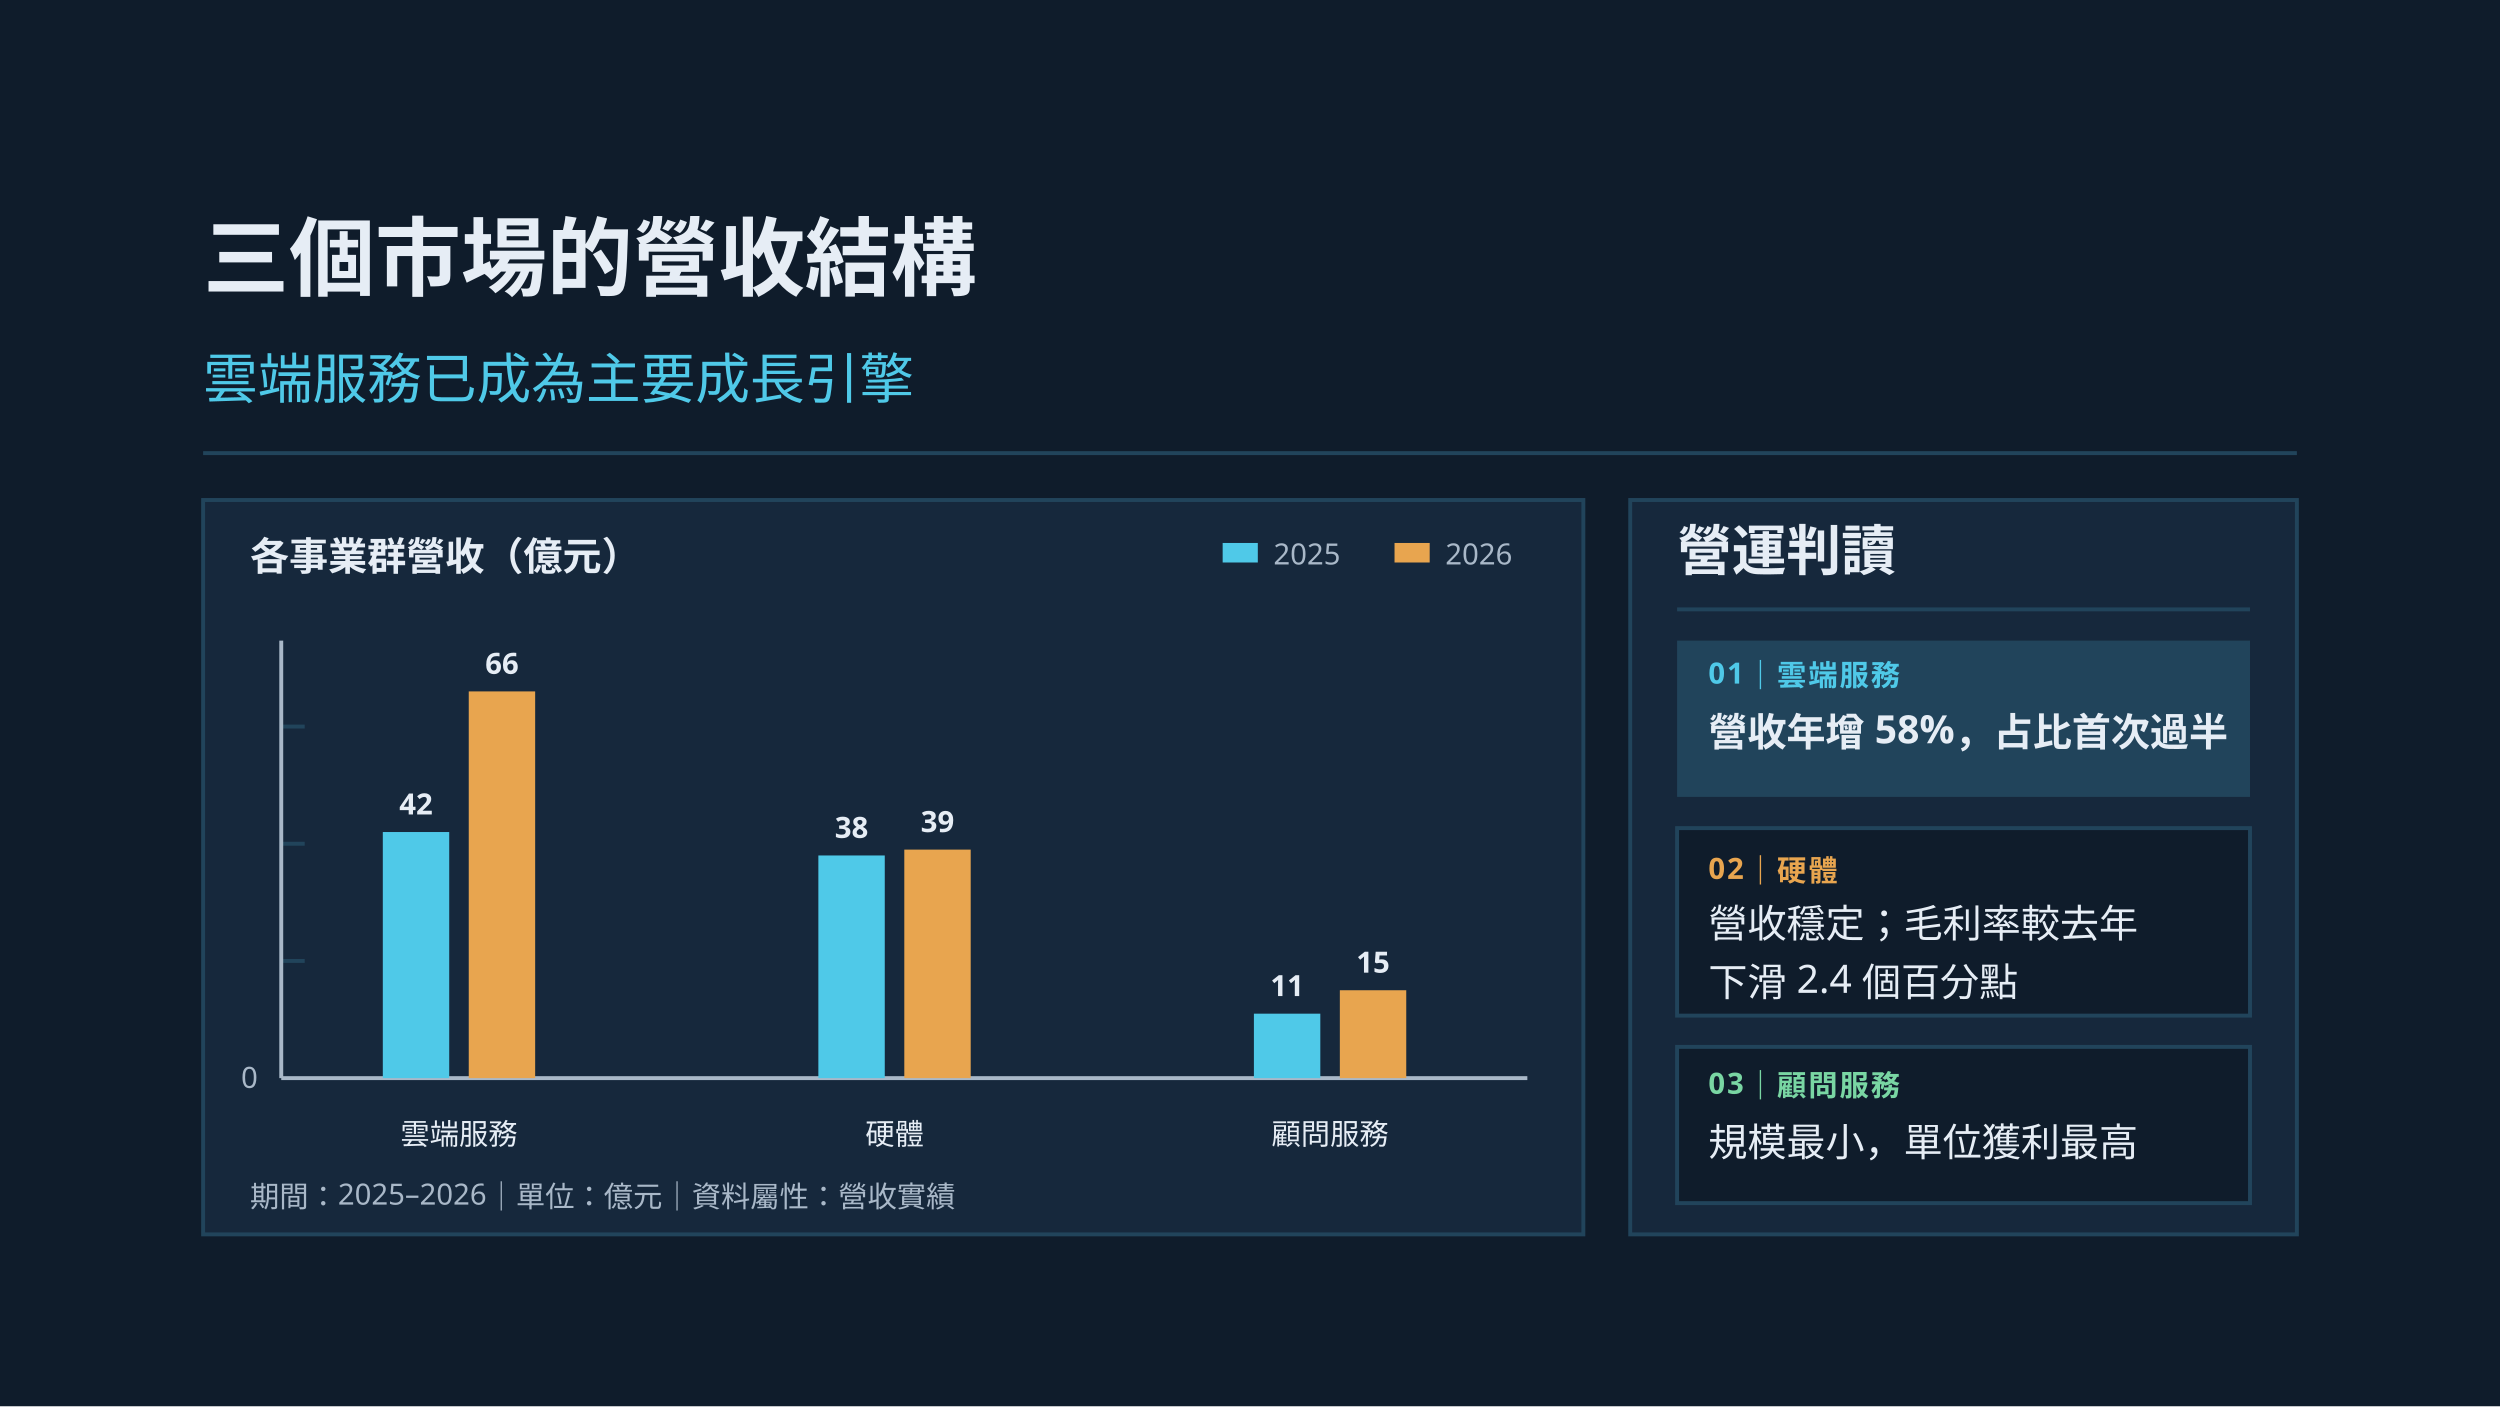
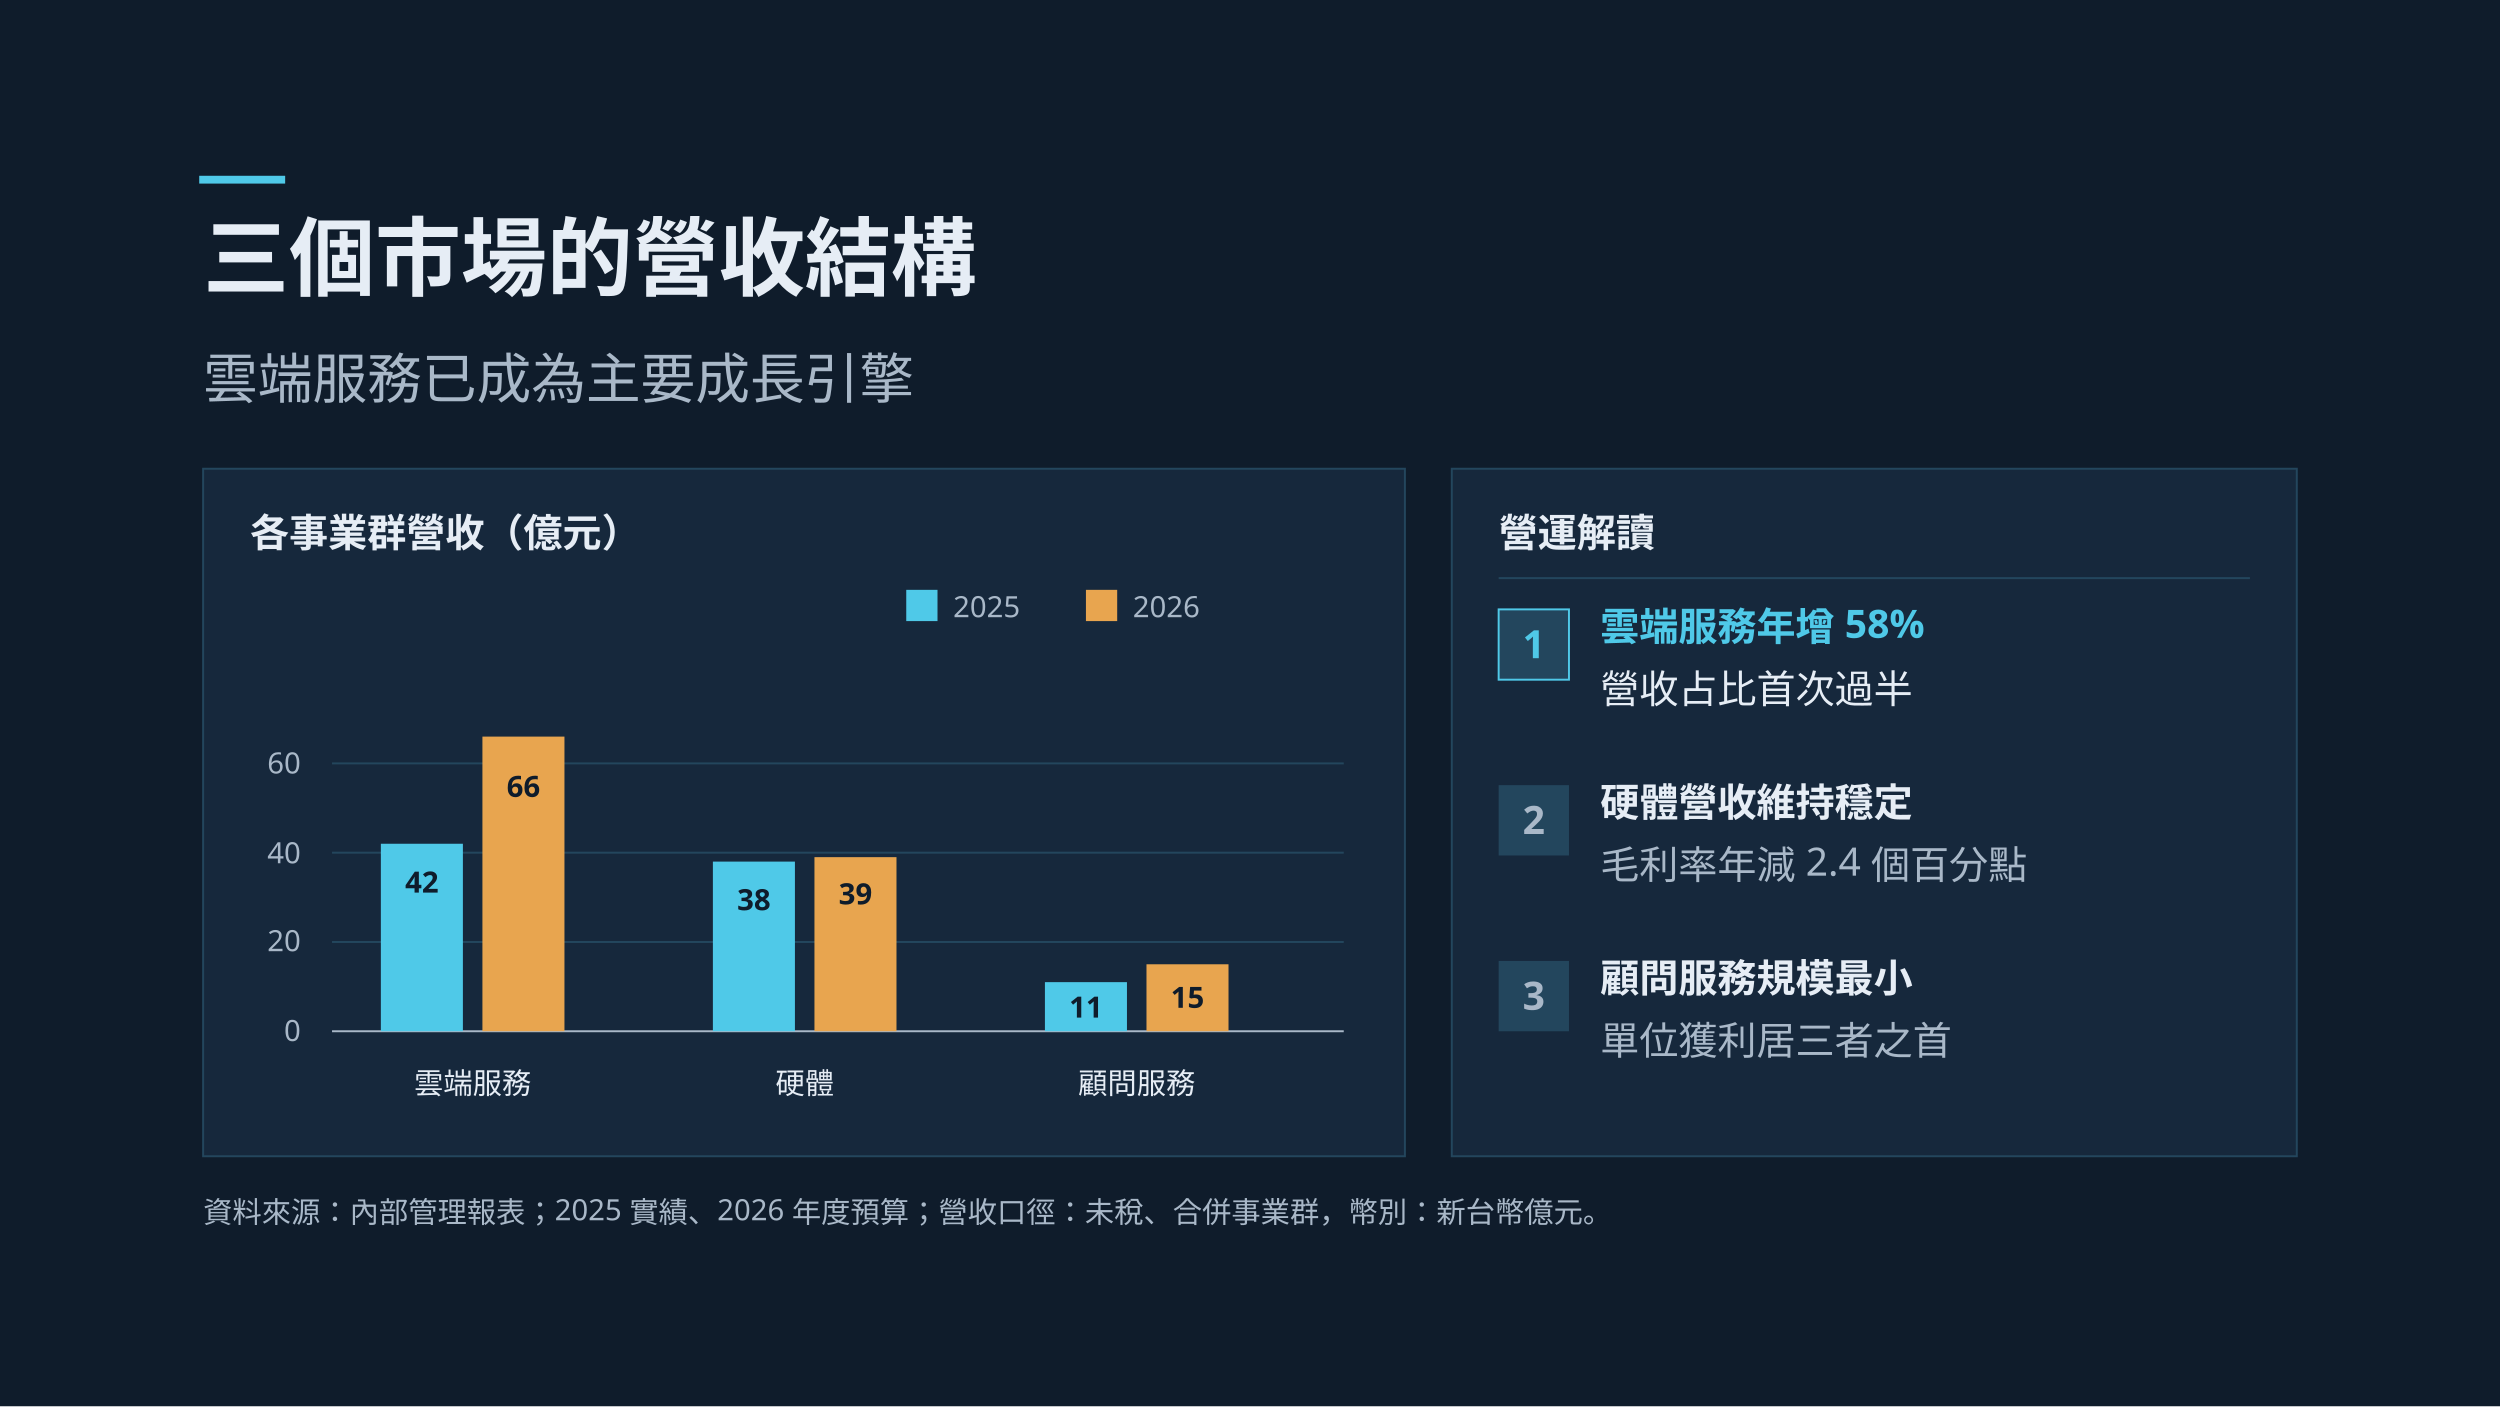
<svg xmlns="http://www.w3.org/2000/svg" viewBox="0 0 1280 720" data-pptx-page-role="content">
  <rect id="page-background" data-pptx-role="background" x="0" y="0" width="1280" height="720" fill="#0F1C2B" />
-   <g id="page-header" data-pptx-bounds="104 104 1072 130">
+   <g id="page-title" data-pptx-bounds="104 88 1072 80">
+     <line x1="104" y1="92" x2="144" y2="92" stroke="#4FC9E8" stroke-width="4" stroke-linecap="square" />
    <text x="104" y="148" fill="#E6EDF5" font-family="'Noto Sans TC', 'PingFang TC', 'Microsoft JhengHei', 'Hiragino Sans', system-ui, sans-serif" font-size="44" font-weight="700">三個市場的營收結構</text>
-     <text x="104" y="204" fill="#4FC9E8" font-family="'Noto Sans TC', 'PingFang TC', 'Microsoft JhengHei', 'Hiragino Sans', system-ui, sans-serif" font-size="28" font-weight="500">雲端服務已成為主要成長引擎</text>
-     <line x1="104" y1="232" x2="1176" y2="232" stroke="#21445B" stroke-width="2" />
  </g>
-   <g id="business-revenue-chart" data-pptx-bounds="104 256 706.67 376" data-pptx-replace-with="chart">
-     <rect x="104" y="256" width="706.67" height="376" fill="#16283C" stroke="#21445B" stroke-width="2" />
-     <text x="128" y="292" fill="#E6EDF5" font-family="'Noto Sans TC', 'PingFang TC', 'Microsoft JhengHei', 'Hiragino Sans', system-ui, sans-serif" font-size="20" font-weight="700">各事業群營收（億元）</text>
-     <rect x="626" y="278" width="18" height="10" fill="#4FC9E8" />
-     <text x="652" y="289" fill="#A9B8C8" font-family="'Noto Sans TC', 'PingFang TC', 'Microsoft JhengHei', 'Hiragino Sans', system-ui, sans-serif" font-size="15">2025</text>
-     <rect x="714" y="278" width="18" height="10" fill="#E8A54F" />
-     <text x="740" y="289" fill="#A9B8C8" font-family="'Noto Sans TC', 'PingFang TC', 'Microsoft JhengHei', 'Hiragino Sans', system-ui, sans-serif" font-size="15">2026</text>
-     <line x1="144" y1="552" x2="782" y2="552" stroke="#A9B8C8" stroke-width="2" />
-     <line x1="144" y1="372" x2="156" y2="372" stroke="#21445B" stroke-width="2" />
-     <line x1="144" y1="432" x2="156" y2="432" stroke="#21445B" stroke-width="2" />
-     <line x1="144" y1="492" x2="156" y2="492" stroke="#21445B" stroke-width="2" />
-     <line x1="144" y1="328" x2="144" y2="552" stroke="#A9B8C8" stroke-width="2" />
-     <text x="132" y="557" fill="#A9B8C8" font-family="'Noto Sans TC', 'PingFang TC', 'Microsoft JhengHei', 'Hiragino Sans', system-ui, sans-serif" font-size="15" text-anchor="end">0</text>
-     <rect x="196" y="426" width="34" height="126" fill="#4FC9E8" />
-     <rect x="240" y="354" width="34" height="198" fill="#E8A54F" />
-     <text x="213" y="417" fill="#E6EDF5" font-family="'Noto Sans TC', 'PingFang TC', 'Microsoft JhengHei', 'Hiragino Sans', system-ui, sans-serif" font-size="15" font-weight="700" text-anchor="middle">42</text>
-     <text x="257" y="345" fill="#E6EDF5" font-family="'Noto Sans TC', 'PingFang TC', 'Microsoft JhengHei', 'Hiragino Sans', system-ui, sans-serif" font-size="15" font-weight="700" text-anchor="middle">66</text>
-     <rect x="419" y="438" width="34" height="114" fill="#4FC9E8" />
-     <rect x="463" y="435" width="34" height="117" fill="#E8A54F" />
-     <text x="436" y="429" fill="#E6EDF5" font-family="'Noto Sans TC', 'PingFang TC', 'Microsoft JhengHei', 'Hiragino Sans', system-ui, sans-serif" font-size="15" font-weight="700" text-anchor="middle">38</text>
-     <text x="480" y="426" fill="#E6EDF5" font-family="'Noto Sans TC', 'PingFang TC', 'Microsoft JhengHei', 'Hiragino Sans', system-ui, sans-serif" font-size="15" font-weight="700" text-anchor="middle">39</text>
-     <rect x="642" y="519" width="34" height="33" fill="#4FC9E8" />
-     <rect x="686" y="507" width="34" height="45" fill="#E8A54F" />
-     <text x="659" y="510" fill="#E6EDF5" font-family="'Noto Sans TC', 'PingFang TC', 'Microsoft JhengHei', 'Hiragino Sans', system-ui, sans-serif" font-size="15" font-weight="700" text-anchor="middle">11</text>
-     <text x="703" y="498" fill="#E6EDF5" font-family="'Noto Sans TC', 'PingFang TC', 'Microsoft JhengHei', 'Hiragino Sans', system-ui, sans-serif" font-size="15" font-weight="700" text-anchor="middle">15</text>
-     <text x="235" y="586" fill="#E6EDF5" font-family="'Noto Sans TC', 'PingFang TC', 'Microsoft JhengHei', 'Hiragino Sans', system-ui, sans-serif" font-size="15" text-anchor="middle">雲端服務</text>
-     <text x="458" y="586" fill="#E6EDF5" font-family="'Noto Sans TC', 'PingFang TC', 'Microsoft JhengHei', 'Hiragino Sans', system-ui, sans-serif" font-size="15" text-anchor="middle">硬體</text>
-     <text x="681" y="586" fill="#E6EDF5" font-family="'Noto Sans TC', 'PingFang TC', 'Microsoft JhengHei', 'Hiragino Sans', system-ui, sans-serif" font-size="15" text-anchor="middle">顧問服務</text>
-     <text x="128" y="618" fill="#A9B8C8" font-family="'Noto Sans TC', 'PingFang TC', 'Microsoft JhengHei', 'Hiragino Sans', system-ui, sans-serif" font-size="15">期間：2025–2026｜單位：億元｜資料屬性：營收實績</text>
+   <g id="page-subtitle" data-pptx-bounds="104 176 1072 40">
+     <text x="104" y="204" fill="#A9B8C8" font-family="'Noto Sans TC', 'PingFang TC', 'Microsoft JhengHei', 'Hiragino Sans', system-ui, sans-serif" font-size="28" font-weight="400">雲端服務已成為主要成長引擎</text>
  </g>
-   <g id="operating-insights" data-pptx-bounds="834.67 256 341.33 376">
-     <rect x="834.67" y="256" width="341.33" height="376" fill="#16283C" stroke="#21445B" stroke-width="2" />
-     <text x="858.67" y="292" fill="#E6EDF5" font-family="'Noto Sans TC', 'PingFang TC', 'Microsoft JhengHei', 'Hiragino Sans', system-ui, sans-serif" font-size="28" font-weight="700">營運判讀</text>
-     <line x1="858.67" y1="312" x2="1152" y2="312" stroke="#21445B" stroke-width="2" />
-     <rect x="858.67" y="328" width="293.33" height="80" fill="#21445B" />
-     <text x="874.67" y="350" fill="#4FC9E8" font-family="'Noto Sans TC', 'PingFang TC', 'Microsoft JhengHei', 'Hiragino Sans', system-ui, sans-serif" font-size="15" font-weight="700" letter-spacing="1">01｜雲端服務</text>
-     <text x="874.67" y="382" fill="#E6EDF5" font-family="'Noto Sans TC', 'PingFang TC', 'Microsoft JhengHei', 'Hiragino Sans', system-ui, sans-serif" font-size="20" font-weight="700">營收年增 58%，占比首次過半</text>
-     <rect x="858.67" y="424" width="293.33" height="96" fill="#0F1C2B" stroke="#21445B" stroke-width="2" />
-     <text x="874.67" y="450" fill="#E8A54F" font-family="'Noto Sans TC', 'PingFang TC', 'Microsoft JhengHei', 'Hiragino Sans', system-ui, sans-serif" font-size="15" font-weight="700" letter-spacing="1">02｜硬體</text>
-     <text x="874.67" y="480" fill="#E6EDF5" font-family="'Noto Sans TC', 'PingFang TC', 'Microsoft JhengHei', 'Hiragino Sans', system-ui, sans-serif" font-size="20">營收穩定；毛利率較去年<tspan x="874.67" dy="30">下滑 2.4 個百分點</tspan>
+   <g id="revenue-chart" data-pptx-bounds="104 240 615.31 352" data-pptx-replace-with="chart">
+     <rect x="104" y="240" width="615.31" height="352" fill="#16283C" stroke="#23465D" stroke-width="1" />
+     <text x="128" y="280" fill="#E6EDF5" font-family="'Noto Sans TC', 'PingFang TC', 'Microsoft JhengHei', 'Hiragino Sans', system-ui, sans-serif" font-size="20" font-weight="700">各事業群營收（億元）</text>
+     <rect x="464" y="302" width="16" height="16" fill="#4FC9E8" />
+     <text x="488" y="316" fill="#A9B8C8" font-family="'Noto Sans TC', 'PingFang TC', 'Microsoft JhengHei', 'Hiragino Sans', system-ui, sans-serif" font-size="15" font-weight="400">2025</text>
+     <rect x="556" y="302" width="16" height="16" fill="#E8A54F" />
+     <text x="580" y="316" fill="#A9B8C8" font-family="'Noto Sans TC', 'PingFang TC', 'Microsoft JhengHei', 'Hiragino Sans', system-ui, sans-serif" font-size="15" font-weight="400">2026</text>
+     <line x1="170" y1="390.86" x2="688" y2="390.86" stroke="#23465D" stroke-width="1" />
+     <line x1="170" y1="436.57" x2="688" y2="436.57" stroke="#23465D" stroke-width="1" />
+     <line x1="170" y1="482.29" x2="688" y2="482.29" stroke="#23465D" stroke-width="1" />
+     <line x1="170" y1="528" x2="688" y2="528" stroke="#A9B8C8" stroke-width="1" />
+     <text x="154" y="396" fill="#A9B8C8" font-family="'Noto Sans TC', 'PingFang TC', 'Microsoft JhengHei', 'Hiragino Sans', system-ui, sans-serif" font-size="15" font-weight="400" text-anchor="end">60</text>
+     <text x="154" y="442" fill="#A9B8C8" font-family="'Noto Sans TC', 'PingFang TC', 'Microsoft JhengHei', 'Hiragino Sans', system-ui, sans-serif" font-size="15" font-weight="400" text-anchor="end">40</text>
+     <text x="154" y="487" fill="#A9B8C8" font-family="'Noto Sans TC', 'PingFang TC', 'Microsoft JhengHei', 'Hiragino Sans', system-ui, sans-serif" font-size="15" font-weight="400" text-anchor="end">20</text>
+     <text x="154" y="533" fill="#A9B8C8" font-family="'Noto Sans TC', 'PingFang TC', 'Microsoft JhengHei', 'Hiragino Sans', system-ui, sans-serif" font-size="15" font-weight="400" text-anchor="end">0</text>
+     <rect x="195" y="432" width="42" height="96" fill="#4FC9E8" />
+     <rect x="247" y="377.14" width="42" height="150.86" fill="#E8A54F" />
+     <rect x="365" y="441.14" width="42" height="86.86" fill="#4FC9E8" />
+     <rect x="417" y="438.86" width="42" height="89.14" fill="#E8A54F" />
+     <rect x="535" y="502.86" width="42" height="25.14" fill="#4FC9E8" />
+     <rect x="587" y="493.71" width="42" height="34.29" fill="#E8A54F" />
+     <text x="216" y="457" fill="#0F1C2B" font-family="'Noto Sans TC', 'PingFang TC', 'Microsoft JhengHei', 'Hiragino Sans', system-ui, sans-serif" font-size="15" font-weight="700" text-anchor="middle">42</text>
+     <text x="268" y="408" fill="#0F1C2B" font-family="'Noto Sans TC', 'PingFang TC', 'Microsoft JhengHei', 'Hiragino Sans', system-ui, sans-serif" font-size="15" font-weight="700" text-anchor="middle">66</text>
+     <text x="386" y="466" fill="#0F1C2B" font-family="'Noto Sans TC', 'PingFang TC', 'Microsoft JhengHei', 'Hiragino Sans', system-ui, sans-serif" font-size="15" font-weight="700" text-anchor="middle">38</text>
+     <text x="438" y="463" fill="#0F1C2B" font-family="'Noto Sans TC', 'PingFang TC', 'Microsoft JhengHei', 'Hiragino Sans', system-ui, sans-serif" font-size="15" font-weight="700" text-anchor="middle">39</text>
+     <text x="556" y="521" fill="#0F1C2B" font-family="'Noto Sans TC', 'PingFang TC', 'Microsoft JhengHei', 'Hiragino Sans', system-ui, sans-serif" font-size="15" font-weight="700" text-anchor="middle">11</text>
+     <text x="608" y="516" fill="#0F1C2B" font-family="'Noto Sans TC', 'PingFang TC', 'Microsoft JhengHei', 'Hiragino Sans', system-ui, sans-serif" font-size="15" font-weight="700" text-anchor="middle">15</text>
+     <text x="242" y="560" fill="#E6EDF5" font-family="'Noto Sans TC', 'PingFang TC', 'Microsoft JhengHei', 'Hiragino Sans', system-ui, sans-serif" font-size="15" font-weight="400" text-anchor="middle">雲端服務</text>
+     <text x="412" y="560" fill="#E6EDF5" font-family="'Noto Sans TC', 'PingFang TC', 'Microsoft JhengHei', 'Hiragino Sans', system-ui, sans-serif" font-size="15" font-weight="400" text-anchor="middle">硬體</text>
+     <text x="582" y="560" fill="#E6EDF5" font-family="'Noto Sans TC', 'PingFang TC', 'Microsoft JhengHei', 'Hiragino Sans', system-ui, sans-serif" font-size="15" font-weight="400" text-anchor="middle">顧問服務</text>
+   </g>
+   <g id="operating-insights" data-pptx-bounds="743.31 240 432.65 352">
+     <rect x="743.31" y="240" width="432.65" height="352" fill="#16283C" stroke="#23465D" stroke-width="1" />
+     <text x="767.31" y="280" fill="#E6EDF5" font-family="'Noto Sans TC', 'PingFang TC', 'Microsoft JhengHei', 'Hiragino Sans', system-ui, sans-serif" font-size="20" font-weight="700">營運解讀</text>
+     <line x1="767.31" y1="296" x2="1151.96" y2="296" stroke="#23465D" stroke-width="1" />
+     <rect x="767.31" y="312" width="36" height="36" fill="#23465D" stroke="#4FC9E8" stroke-width="1" />
+     <text x="785.31" y="337" fill="#4FC9E8" font-family="'Noto Sans TC', 'PingFang TC', 'Microsoft JhengHei', 'Hiragino Sans', system-ui, sans-serif" font-size="20" font-weight="700" text-anchor="middle">1</text>
+     <text x="819.31" y="328" fill="#4FC9E8" font-family="'Noto Sans TC', 'PingFang TC', 'Microsoft JhengHei', 'Hiragino Sans', system-ui, sans-serif" font-size="20" font-weight="700">雲端服務年增 58%<tspan x="819.31" dy="32" fill="#E6EDF5" font-weight="400">營收占比首次過半</tspan>
    </text>
-     <rect x="858.67" y="536" width="293.33" height="80" fill="#0F1C2B" stroke="#21445B" stroke-width="2" />
-     <text x="874.67" y="560" fill="#79D6A3" font-family="'Noto Sans TC', 'PingFang TC', 'Microsoft JhengHei', 'Hiragino Sans', system-ui, sans-serif" font-size="15" font-weight="700" letter-spacing="1">03｜顧問服務</text>
-     <text x="874.67" y="592" fill="#E6EDF5" font-family="'Noto Sans TC', 'PingFang TC', 'Microsoft JhengHei', 'Hiragino Sans', system-ui, sans-serif" font-size="20">規模最小，單位獲利最高</text>
+     <rect x="767.31" y="402" width="36" height="36" fill="#23465D" />
+     <text x="785.31" y="427" fill="#A9B8C8" font-family="'Noto Sans TC', 'PingFang TC', 'Microsoft JhengHei', 'Hiragino Sans', system-ui, sans-serif" font-size="20" font-weight="700" text-anchor="middle">2</text>
+     <text x="819.31" y="418" fill="#E6EDF5" font-family="'Noto Sans TC', 'PingFang TC', 'Microsoft JhengHei', 'Hiragino Sans', system-ui, sans-serif" font-size="20" font-weight="700">硬體營收維持穩定<tspan x="819.31" dy="32" fill="#A9B8C8" font-weight="400">毛利率年減 2.4 個百分點</tspan>
+     </text>
+     <rect x="767.31" y="492" width="36" height="36" fill="#23465D" />
+     <text x="785.31" y="517" fill="#A9B8C8" font-family="'Noto Sans TC', 'PingFang TC', 'Microsoft JhengHei', 'Hiragino Sans', system-ui, sans-serif" font-size="20" font-weight="700" text-anchor="middle">3</text>
+     <text x="819.31" y="508" fill="#E6EDF5" font-family="'Noto Sans TC', 'PingFang TC', 'Microsoft JhengHei', 'Hiragino Sans', system-ui, sans-serif" font-size="20" font-weight="700">顧問服務規模最小<tspan x="819.31" dy="32" fill="#A9B8C8" font-weight="400">單位獲利居三者之首</tspan>
+     </text>
+   </g>
+   <g id="data-source" data-pptx-bounds="104 608 1072 24" data-pptx-role="footer">
+     <text x="104" y="626" fill="#A9B8C8" font-family="'Noto Sans TC', 'PingFang TC', 'Microsoft JhengHei', 'Hiragino Sans', system-ui, sans-serif" font-size="15" font-weight="400">資料來源：內部管理報表；2025 實績、2026 年度預算；營收口徑：未稅、合併事業群，幣別：新台幣億元。</text>
  </g>
</svg>
